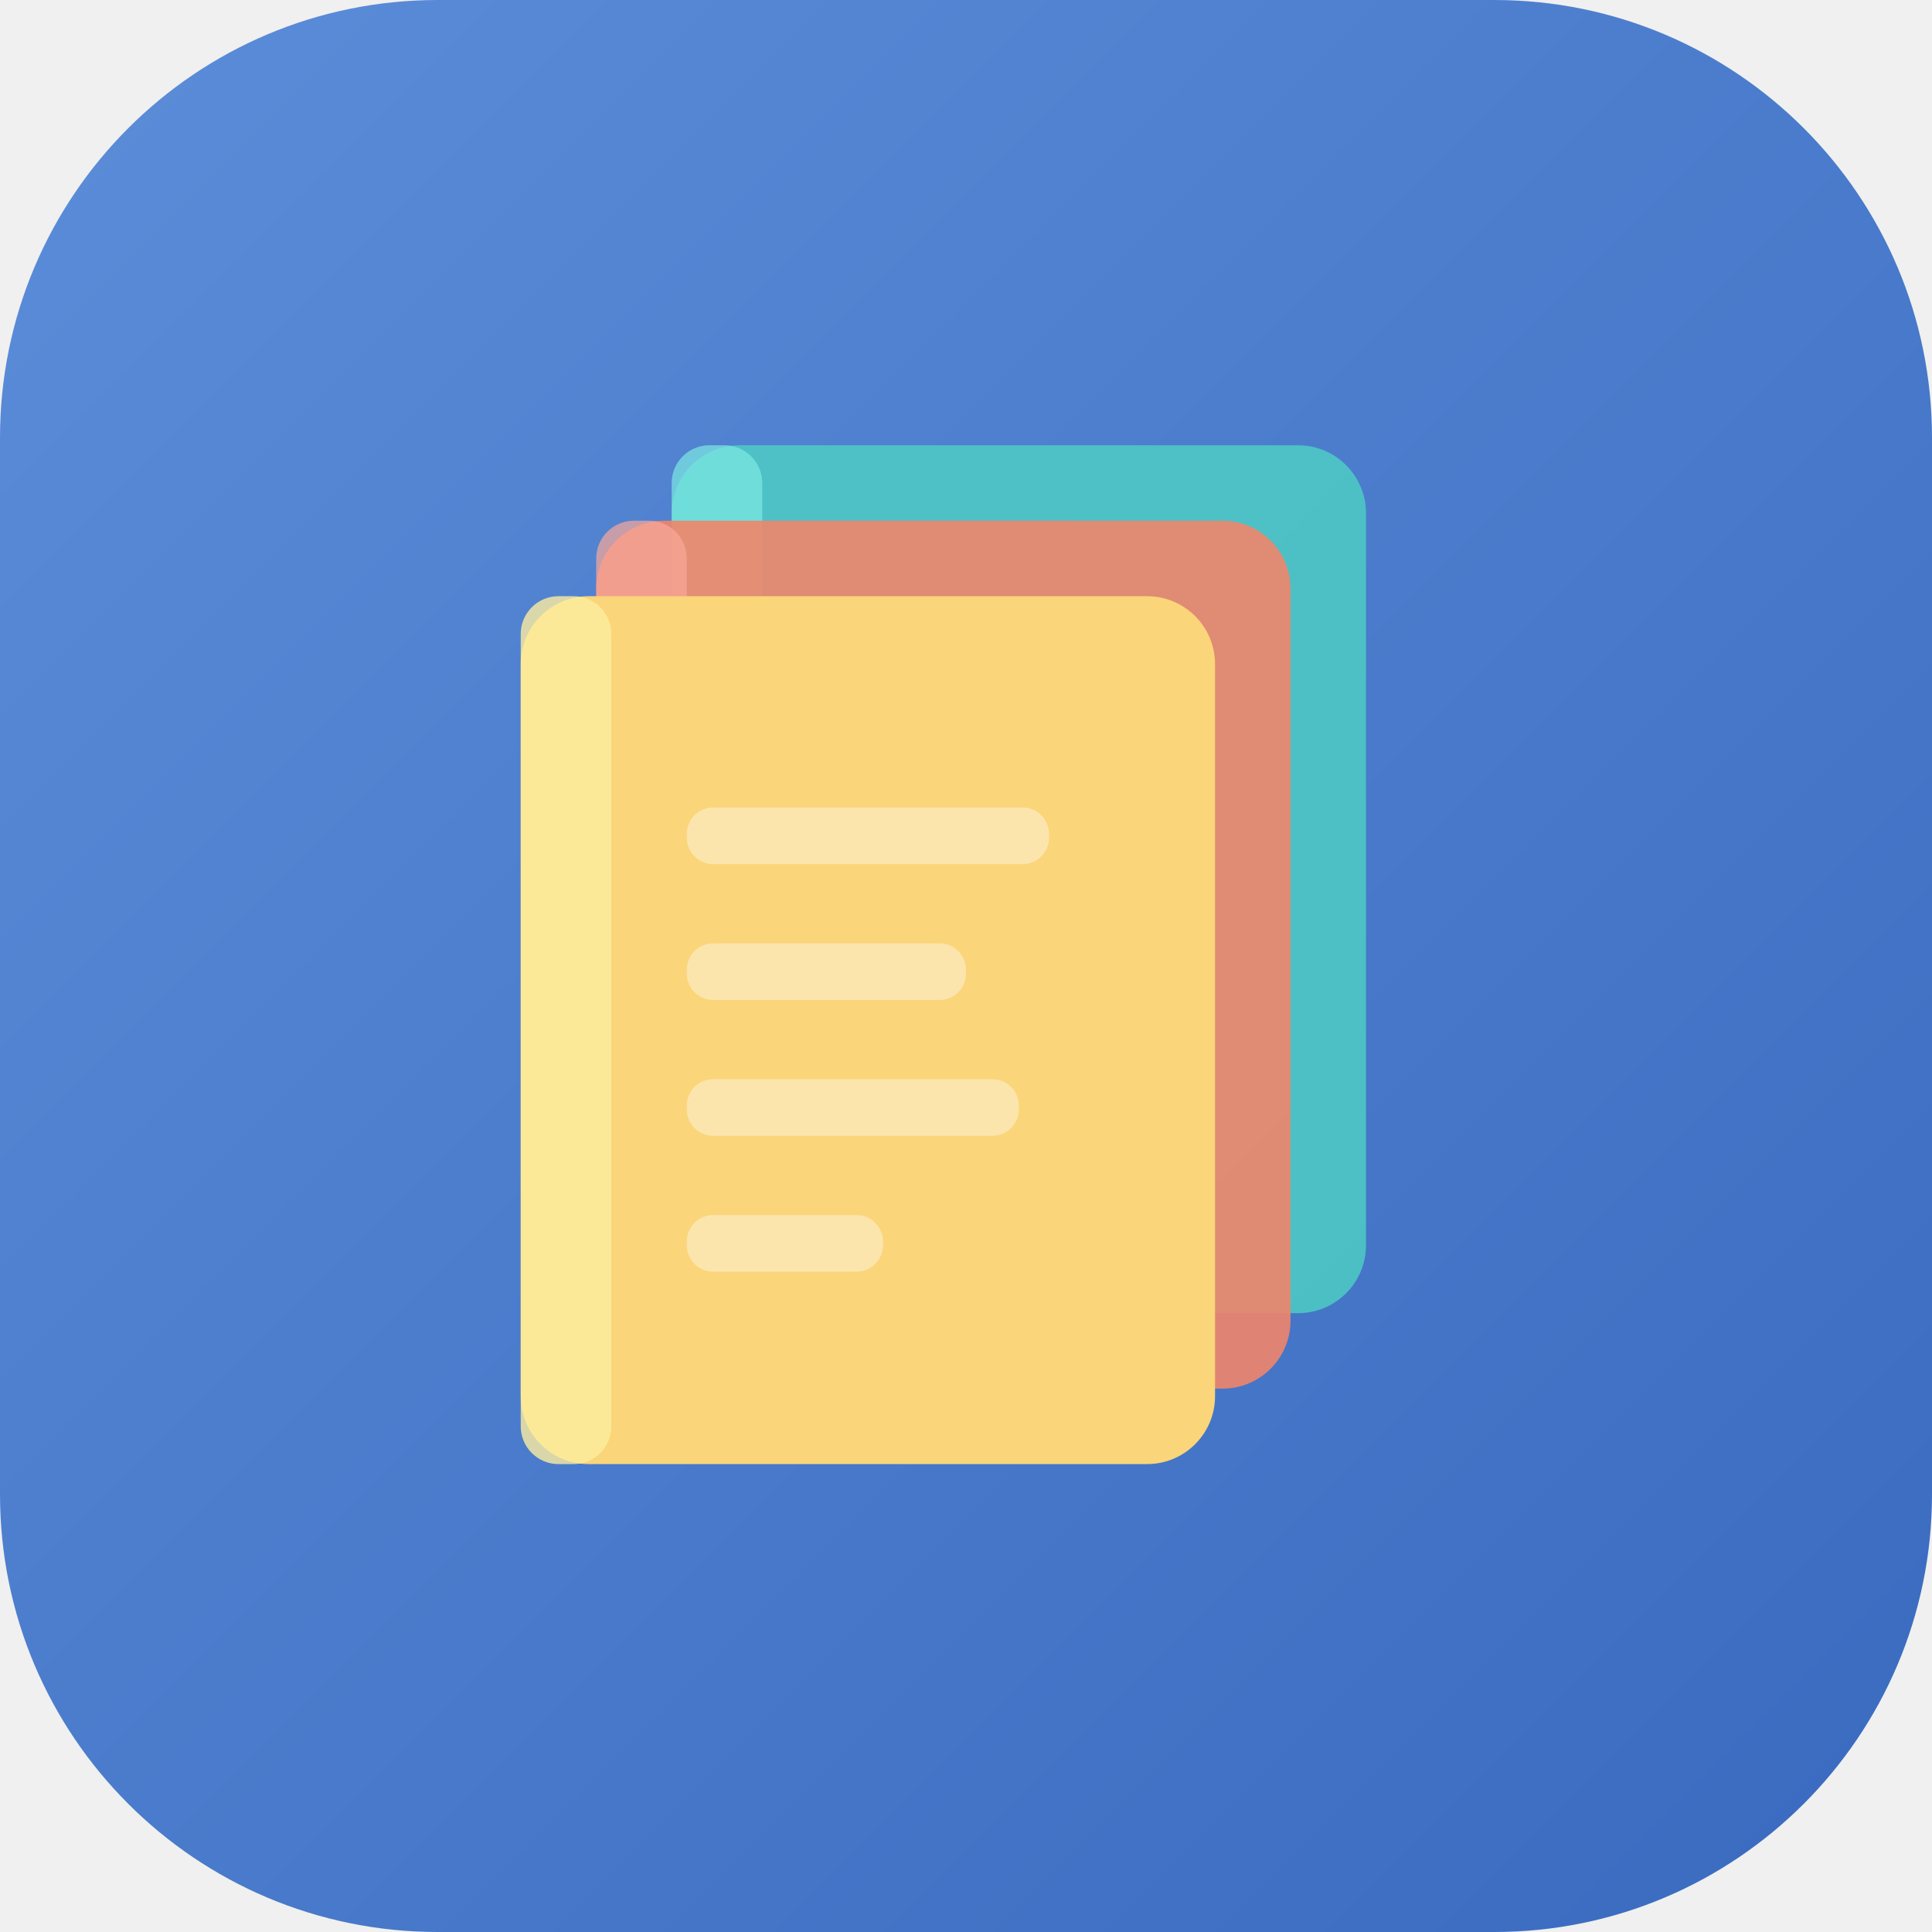
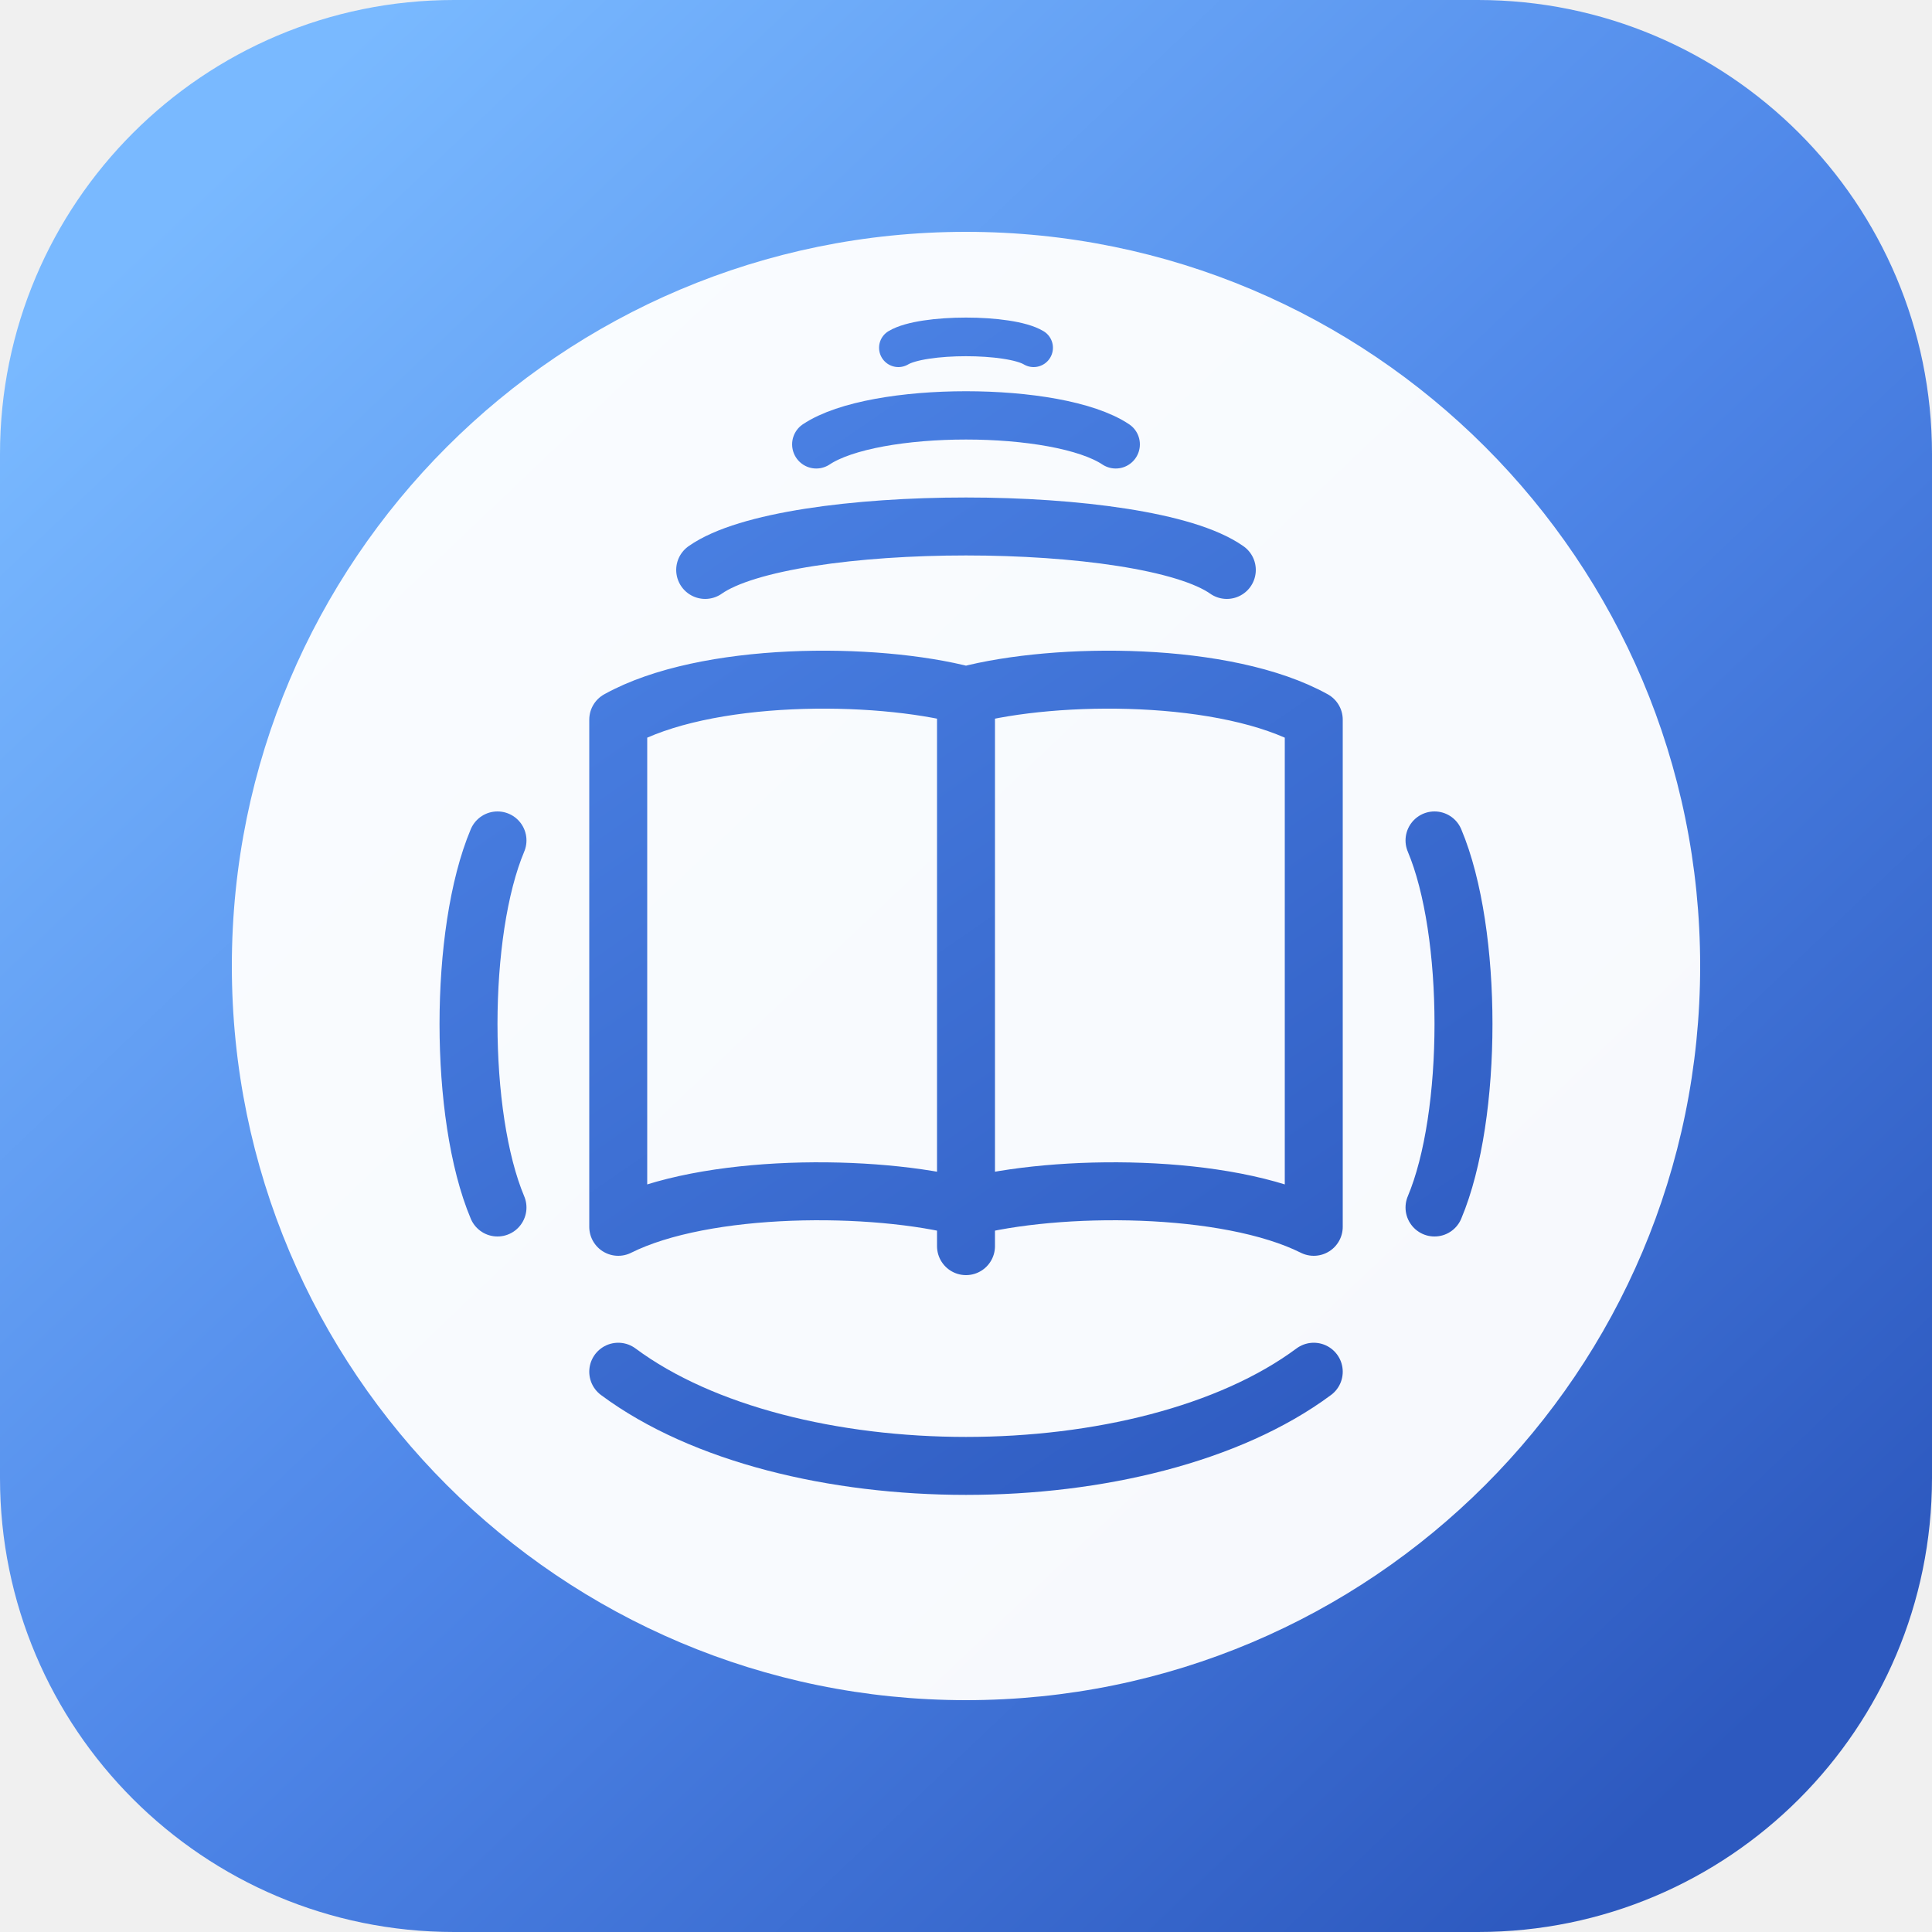
- <svg xmlns="http://www.w3.org/2000/svg" viewBox="0 0 512 512">
+ <svg xmlns="http://www.w3.org/2000/svg" viewBox="0 0 400 400" role="img" aria-label="LeafReader app icon">
  <defs>
-     <linearGradient id="bg" x1="0" y1="0" x2="512" y2="512" gradientUnits="userSpaceOnUse">
-       <stop offset="0" stop-color="#5b8dd9" />
-       <stop offset="1" stop-color="#3a6abf" />
+     <linearGradient id="bg" x1="44" y1="36" x2="356" y2="364" gradientUnits="userSpaceOnUse">
+       <stop offset="0" stop-color="#79B9FF" />
+       <stop offset="0.52" stop-color="#4E86E8" />
+       <stop offset="1" stop-color="#2D59BF" />
+     </linearGradient>
+     <linearGradient id="stroke" x1="118" y1="70" x2="286" y2="314" gradientUnits="userSpaceOnUse">
+       <stop offset="0" stop-color="#4E86E8" />
+       <stop offset="1" stop-color="#2D59BF" />
    </linearGradient>
  </defs>
-   <rect width="512" height="512" rx="116" fill="url(#bg)" />
-   <rect x="178" y="118" width="184" height="230" rx="18" fill="#4ecdc4" opacity=".85" />
-   <rect x="178" y="118" width="24" height="230" rx="10" fill="#7ee8e2" opacity=".7" />
-   <rect x="158" y="138" width="184" height="230" rx="18" fill="#f0856a" opacity=".90" />
-   <rect x="158" y="138" width="24" height="230" rx="10" fill="#faa898" opacity=".7" />
-   <rect x="138" y="158" width="184" height="230" rx="18" fill="#fad57a" />
-   <rect x="138" y="158" width="24" height="230" rx="10" fill="#fdeea0" opacity=".8" />
-   <rect x="182" y="214" width="96" height="15" rx="7" fill="#fff" opacity=".38" />
-   <rect x="182" y="250" width="74" height="15" rx="7" fill="#fff" opacity=".38" />
-   <rect x="182" y="286" width="88" height="15" rx="7" fill="#fff" opacity=".38" />
-   <rect x="182" y="322" width="52" height="15" rx="7" fill="#fff" opacity=".38" />
+   <rect width="400" height="400" rx="94" fill="url(#bg)" />
+   <circle cx="200" cy="200" r="152" fill="#FFFFFF" fill-opacity="0.96" />
+   <g fill="none" stroke="url(#stroke)" stroke-linejoin="round" stroke-linecap="round">
+     <path d="M200 144 L200 258 M200 144 C181 139 146 139 128 149 L128 254 C146 245 181 245 200 250 M200 144 C219 139 254 139 272 149 L272 254 C254 245 219 245 200 250" stroke-width="12" />
+     <path d="M146 118 C163 106 237 106 254 118" stroke-width="12" />
+     <path d="M169 92 C181 84 219 84 231 92" stroke-width="10" />
+     <path d="M186 72 C191 69 209 69 214 72" stroke-width="8" />
+     <path d="M128 284 C163 310 237 310 272 284" stroke-width="12" />
+     <path d="M103 174 C95 193 95 231 103 250" stroke-width="12" />
+     <path d="M297 174 C305 193 305 231 297 250" stroke-width="12" />
+   </g>
</svg>
